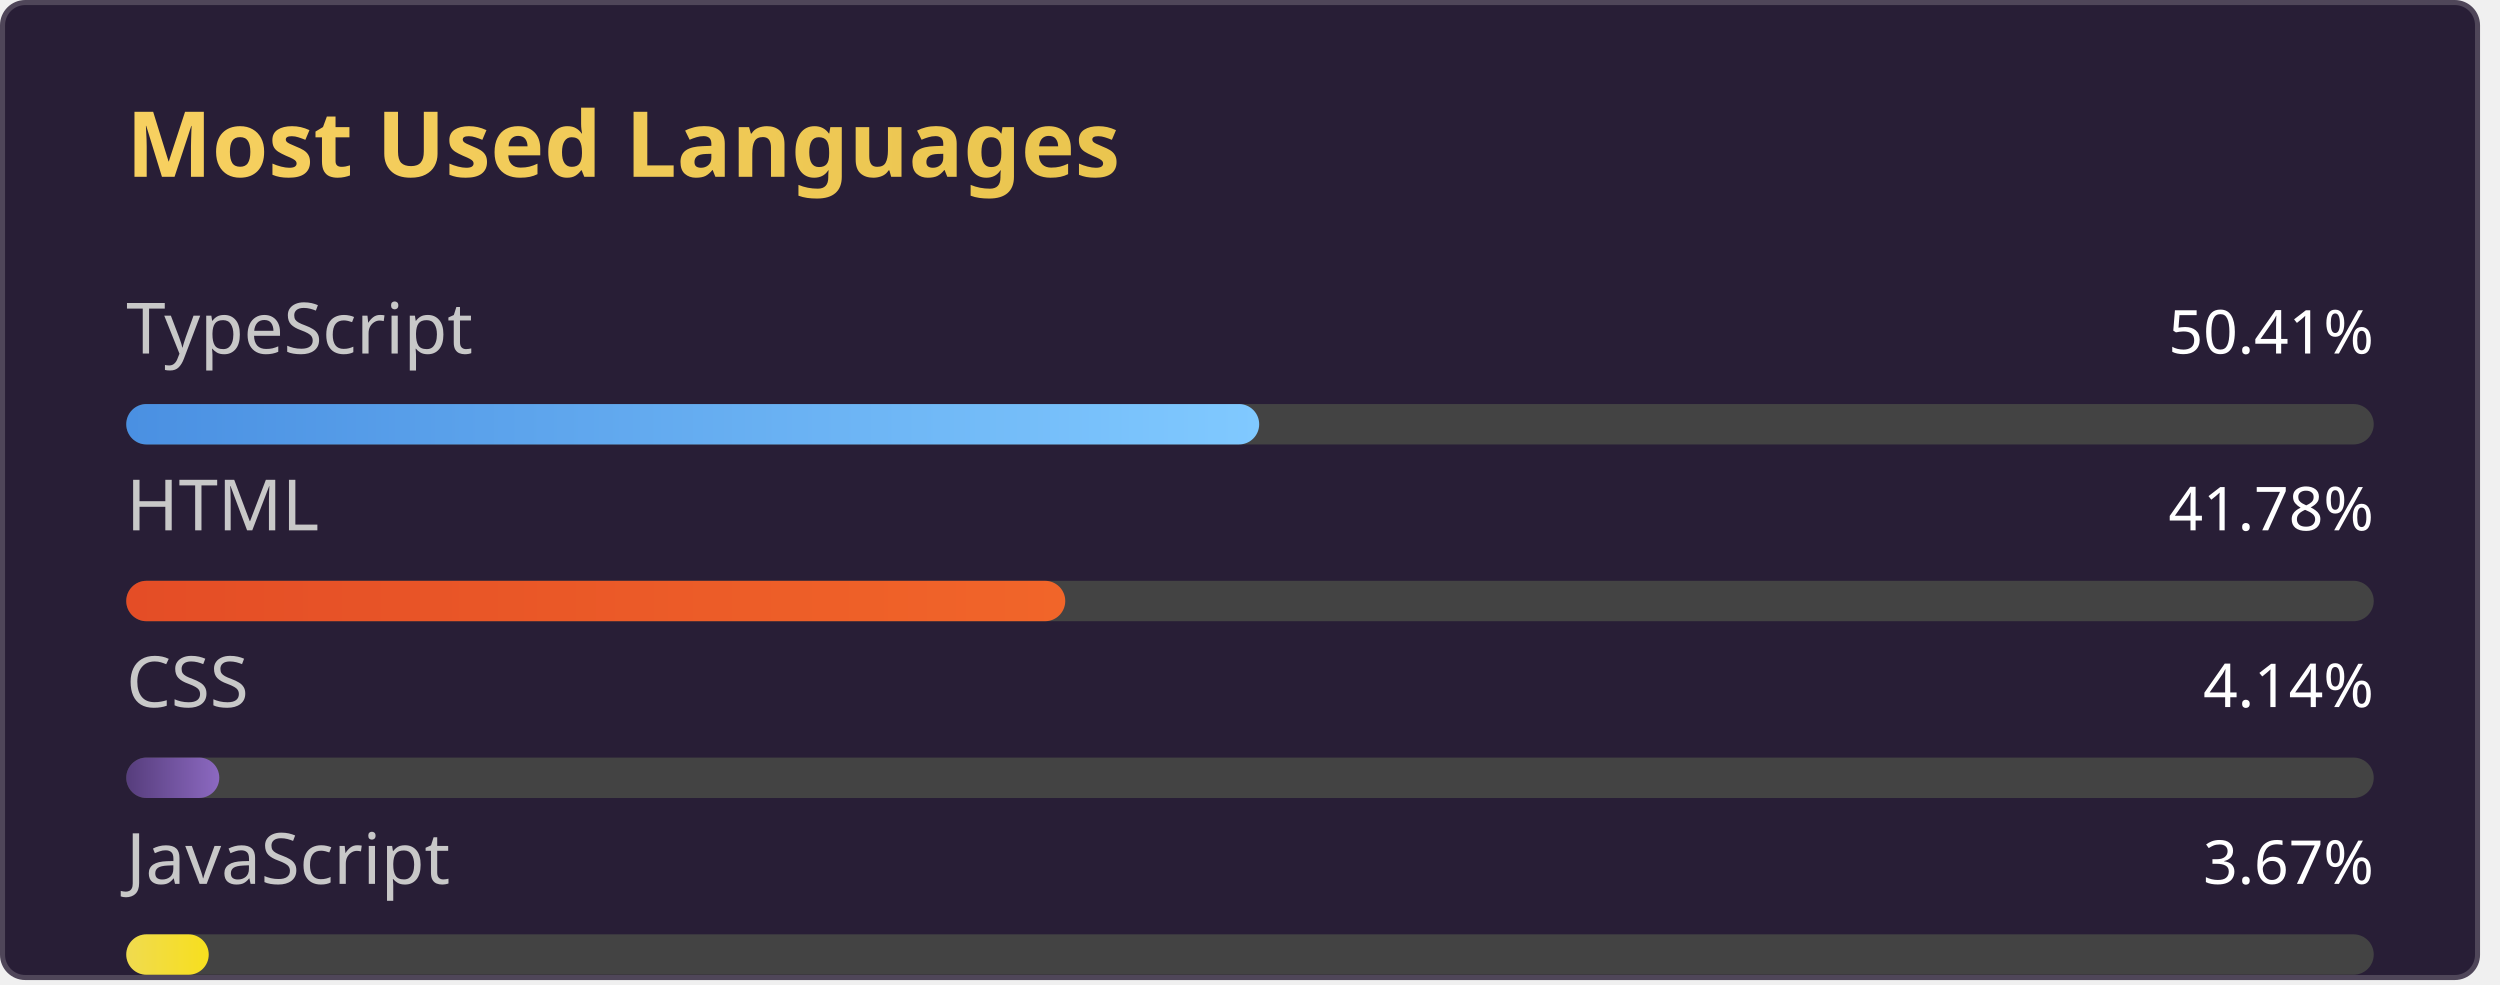
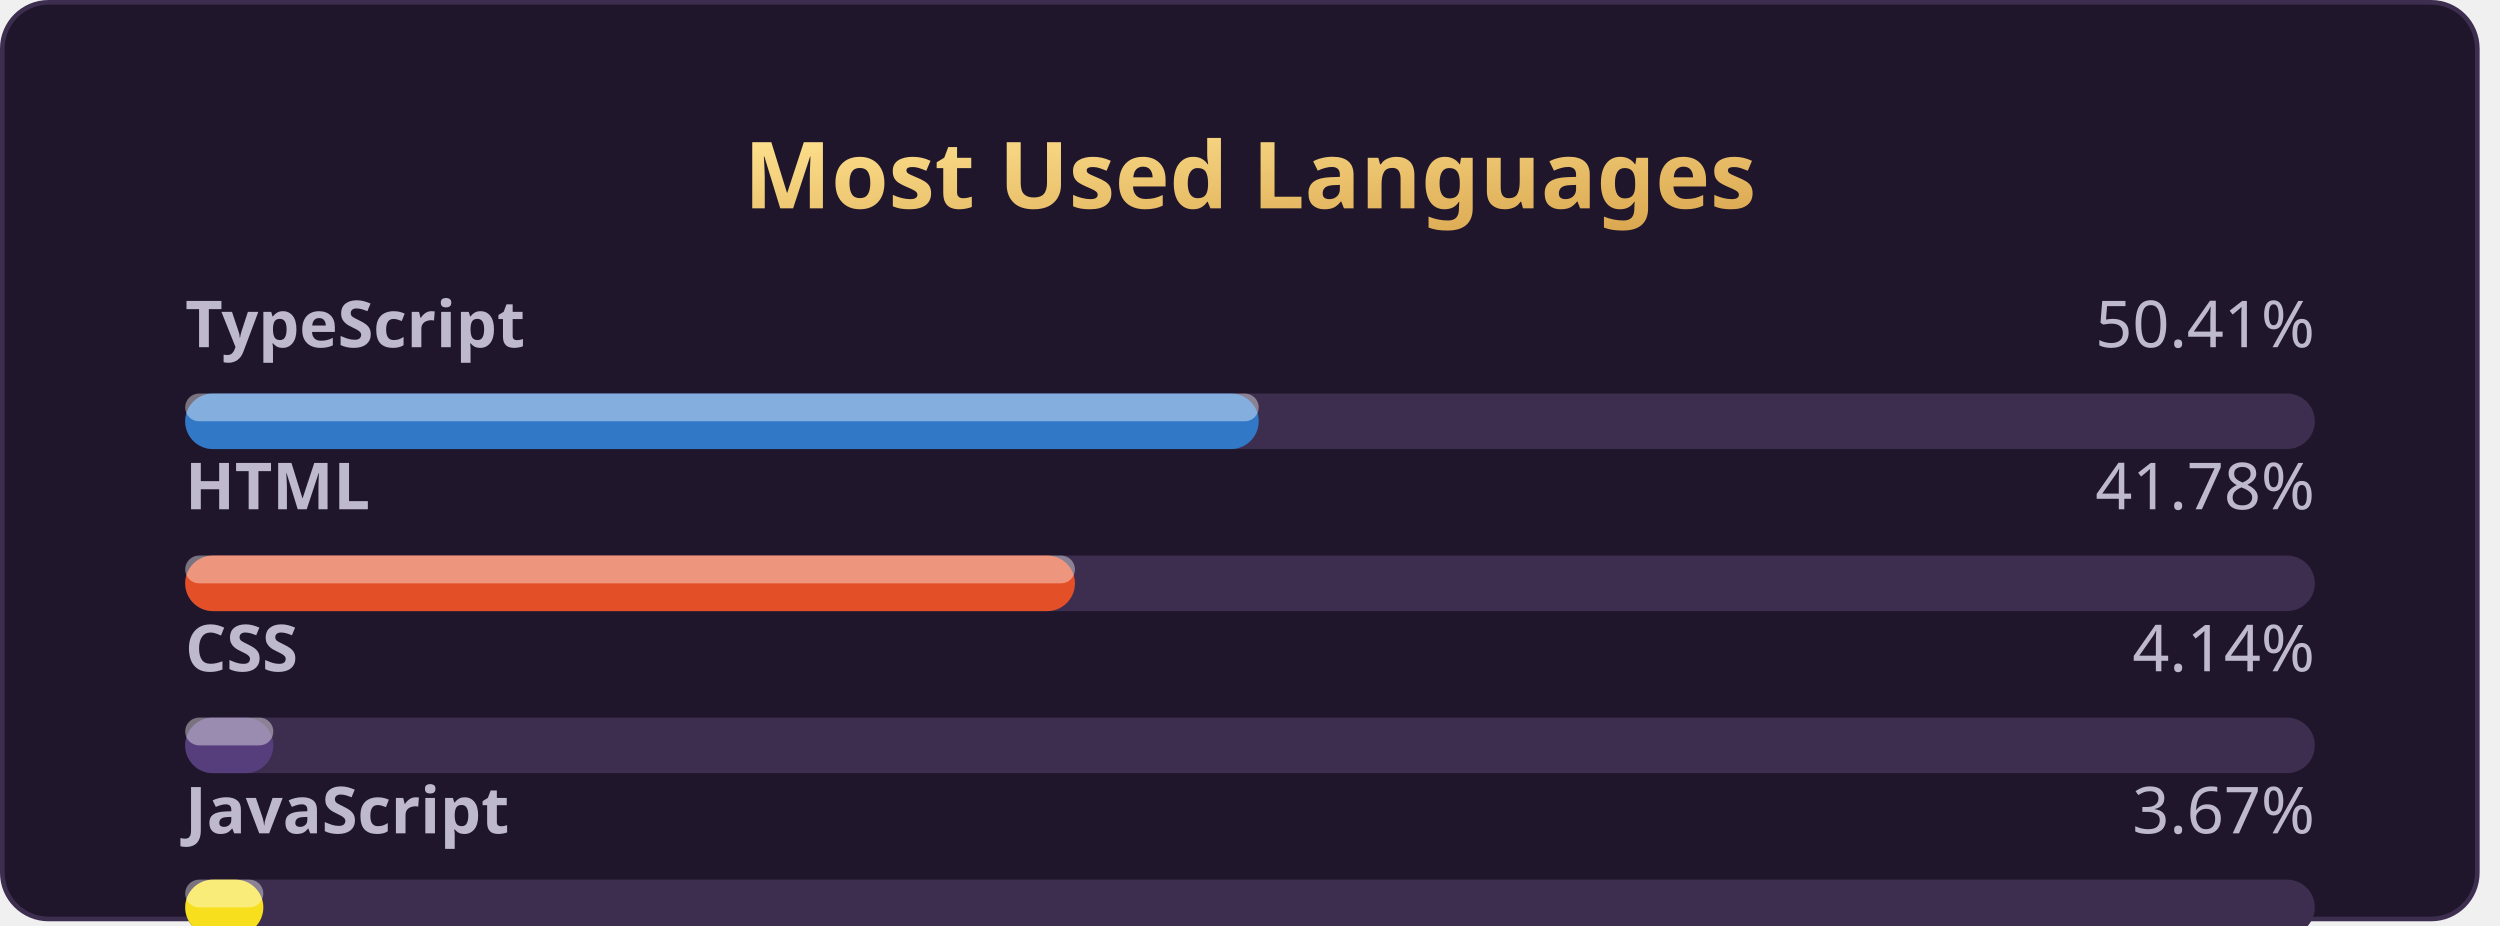
- <svg xmlns="http://www.w3.org/2000/svg" width="495" height="195" viewBox="0 0 495 195" fill="none">
-   <style>
-     .header { font: 600 18px 'Segoe UI', Ubuntu, Sans-Serif; fill: url(#gold_gradient); }
-     .lang_name { font: 400 14px 'Segoe UI', Ubuntu, Sans-Serif; fill: #C8C8C8; }
-     .lang_percent { font: 400 12px 'Segoe UI', Ubuntu, Sans-Serif; fill: #fff; text-anchor: end; }
- </style>
+ <svg xmlns="http://www.w3.org/2000/svg" width="540" height="200" viewBox="0 0 540 200" fill="none">
  <defs>
-     <linearGradient id="gold_gradient" x1="0%" y1="0%" x2="100%" y2="0%">
-       <stop offset="0%" style="stop-color:#F7D060;stop-opacity:1" />
-       <stop offset="100%" style="stop-color:#EAC54F;stop-opacity:1" />
+     <linearGradient id="gold-gradient" x1="0%" y1="0%" x2="100%" y2="100%">
+       <stop offset="0%" stop-color="#FDE08D" />
+       <stop offset="100%" stop-color="#D9A44D" />
    </linearGradient>
-     <linearGradient id="ts_gradient" x1="0" x2="1" y1="0" y2="0">
-       <stop offset="0%" stop-color="#4A90E2" />
-       <stop offset="100%" stop-color="#80C9FF" />
-     </linearGradient>
-     <linearGradient id="html_gradient" x1="0" x2="1" y1="0" y2="0">
-       <stop offset="0%" stop-color="#E44D26" />
-       <stop offset="100%" stop-color="#F16529" />
-     </linearGradient>
-     <linearGradient id="css_gradient" x1="0" x2="1" y1="0" y2="0">
-       <stop offset="0%" stop-color="#563D7C" />
-       <stop offset="100%" stop-color="#8C69C1" />
-     </linearGradient>
-     <linearGradient id="js_gradient" x1="0" x2="1" y1="0" y2="0">
-       <stop offset="0%" stop-color="#F0DB4F" />
-       <stop offset="100%" stop-color="#F7DF1E" />
-     </linearGradient>
+     <style>
+       .header { font: 600 20px 'Segoe UI', 'Ubuntu', Sans-Serif; fill: url(#gold-gradient); text-anchor: middle; }
+       .lang-label { font: 600 14px 'Segoe UI', 'Ubuntu', Sans-Serif; fill: #BEB9CC; text-anchor: start; }
+       .lang-percent { font: 400 14px 'Segoe UI', 'Ubuntu', Sans-Serif; fill: #BEB9CC; text-anchor: end; }
+     </style>
  </defs>
-   <rect x="0.5" y="0.5" rx="4.5" height="99%" width="99%" fill="#281E36" stroke="#4F4659" />
-   <g transform="translate(25, 35)">
-     <text x="0" y="0" class="header">Most Used Languages</text>
-   </g>
-   <g transform="translate(25, 60)">
-     <g transform="translate(0, 10)">
-       <text x="0" y="0" class="lang_name">TypeScript</text>
-       <text x="445" y="0" class="lang_percent">50.41%</text>
-       <rect x="0" y="10" width="445" height="8" rx="4" fill="#434343" />
-       <rect x="0" y="10" width="224.32" height="8" rx="4" fill="url(#ts_gradient)" />
+   <rect x="0.5" y="0.5" rx="10" height="99%" width="99%" fill="#1F162C" stroke="#3D2E50" />
+   <text x="50%" y="45" class="header">Most Used Languages</text>
+   <g transform="translate(40, 75)">
+     <g transform="translate(0, 0)">
+       <text x="0" y="0" class="lang-label">TypeScript</text>
+       <text x="460" y="0" class="lang-percent">50.41%</text>
+       <rect x="0" y="10" width="460" height="12" rx="6" fill="#3D2E50" />
+       <rect x="0" y="10" width="231.88" height="12" rx="6" fill="#3178C6" />
+       <rect x="0" y="10" width="231.88" height="6" rx="3" fill="white" fill-opacity="0.4" />
    </g>
-     <g transform="translate(0, 45)">
-       <text x="0" y="0" class="lang_name">HTML</text>
-       <text x="445" y="0" class="lang_percent">41.78%</text>
-       <rect x="0" y="10" width="445" height="8" rx="4" fill="#434343" />
-       <rect x="0" y="10" width="185.92" height="8" rx="4" fill="url(#html_gradient)" />
+     <g transform="translate(0, 35)">
+       <text x="0" y="0" class="lang-label">HTML</text>
+       <text x="460" y="0" class="lang-percent">41.78%</text>
+       <rect x="0" y="10" width="460" height="12" rx="6" fill="#3D2E50" />
+       <rect x="0" y="10" width="192.19" height="12" rx="6" fill="#E34F26" />
+       <rect x="0" y="10" width="192.19" height="6" rx="3" fill="white" fill-opacity="0.4" />
    </g>
-     <g transform="translate(0, 80)">
-       <text x="0" y="0" class="lang_name">CSS</text>
-       <text x="445" y="0" class="lang_percent">4.14%</text>
-       <rect x="0" y="10" width="445" height="8" rx="4" fill="#434343" />
-       <rect x="0" y="10" width="18.42" height="8" rx="4" fill="url(#css_gradient)" />
+     <g transform="translate(0, 70)">
+       <text x="0" y="0" class="lang-label">CSS</text>
+       <text x="460" y="0" class="lang-percent">4.14%</text>
+       <rect x="0" y="10" width="460" height="12" rx="6" fill="#3D2E50" />
+       <rect x="0" y="10" width="19.04" height="12" rx="6" fill="#563D7C" />
+       <rect x="0" y="10" width="19.04" height="6" rx="3" fill="white" fill-opacity="0.4" />
    </g>
-     <g transform="translate(0, 115)">
-       <text x="0" y="0" class="lang_name">JavaScript</text>
-       <text x="445" y="0" class="lang_percent">3.67%</text>
-       <rect x="0" y="10" width="445" height="8" rx="4" fill="#434343" />
-       <rect x="0" y="10" width="16.33" height="8" rx="4" fill="url(#js_gradient)" />
+     <g transform="translate(0, 105)">
+       <text x="0" y="0" class="lang-label">JavaScript</text>
+       <text x="460" y="0" class="lang-percent">3.67%</text>
+       <rect x="0" y="10" width="460" height="12" rx="6" fill="#3D2E50" />
+       <rect x="0" y="10" width="16.88" height="12" rx="6" fill="#F7DF1E" />
+       <rect x="0" y="10" width="16.88" height="6" rx="3" fill="white" fill-opacity="0.4" />
    </g>
  </g>
</svg>
